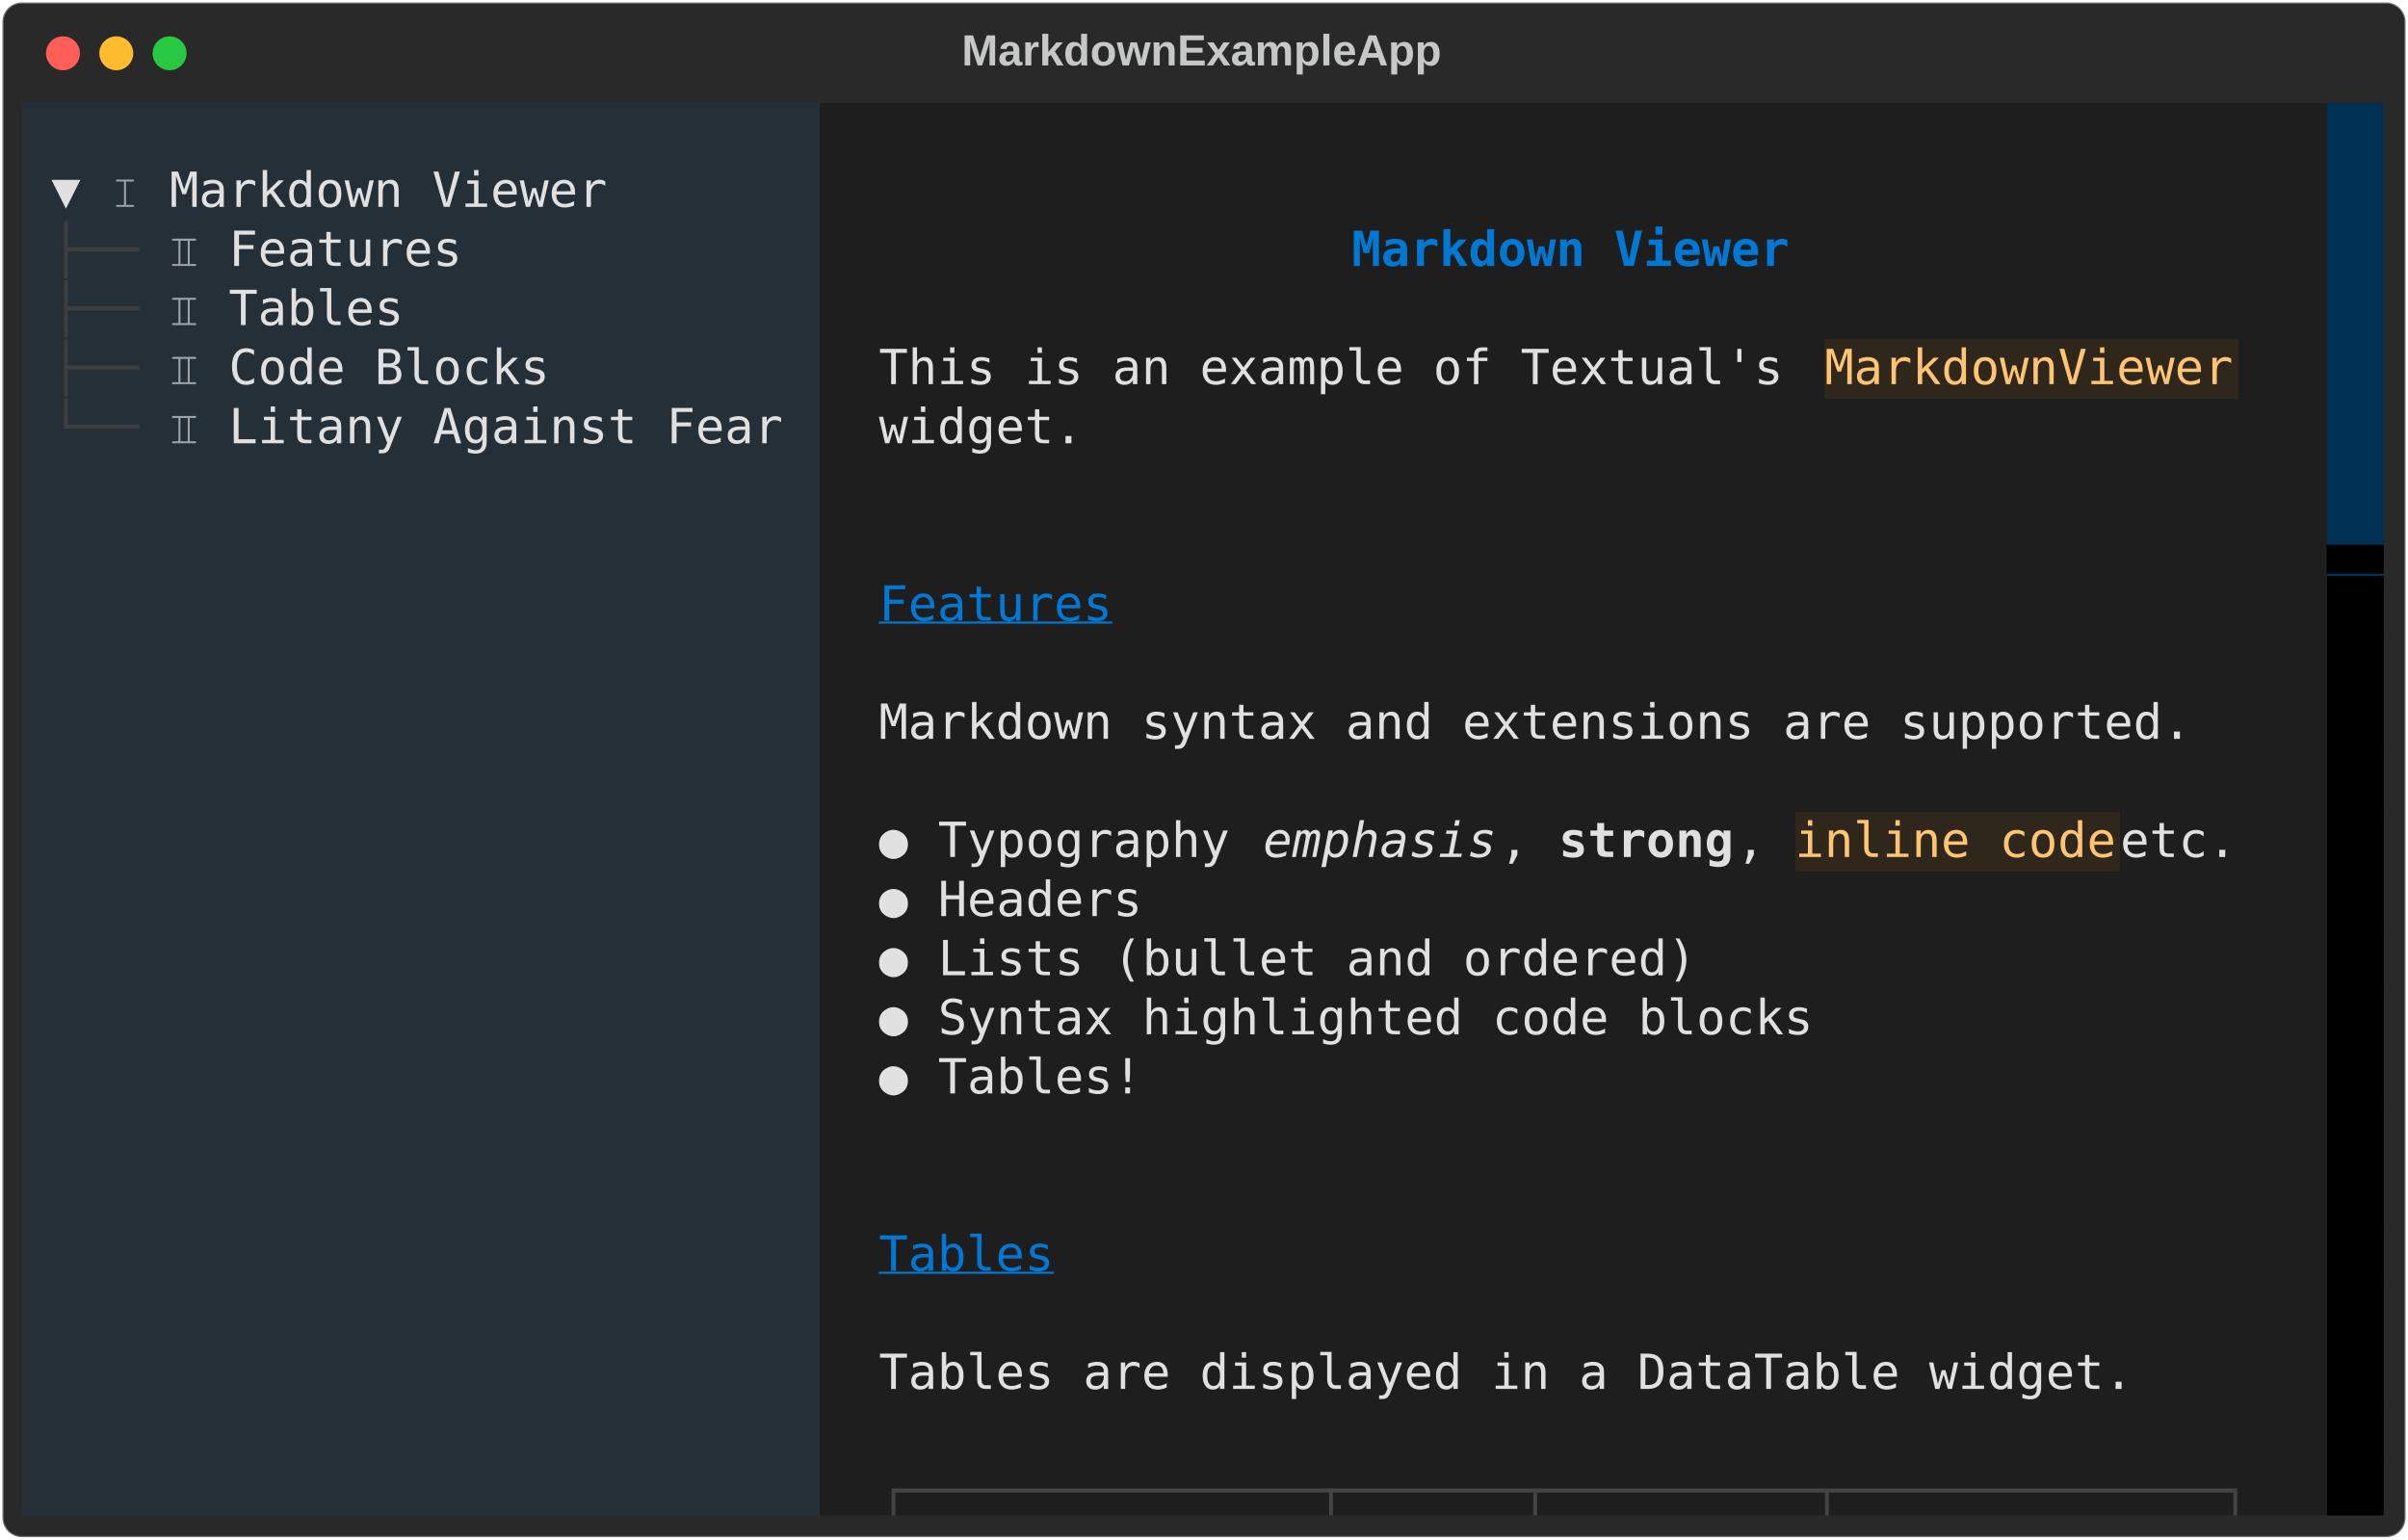
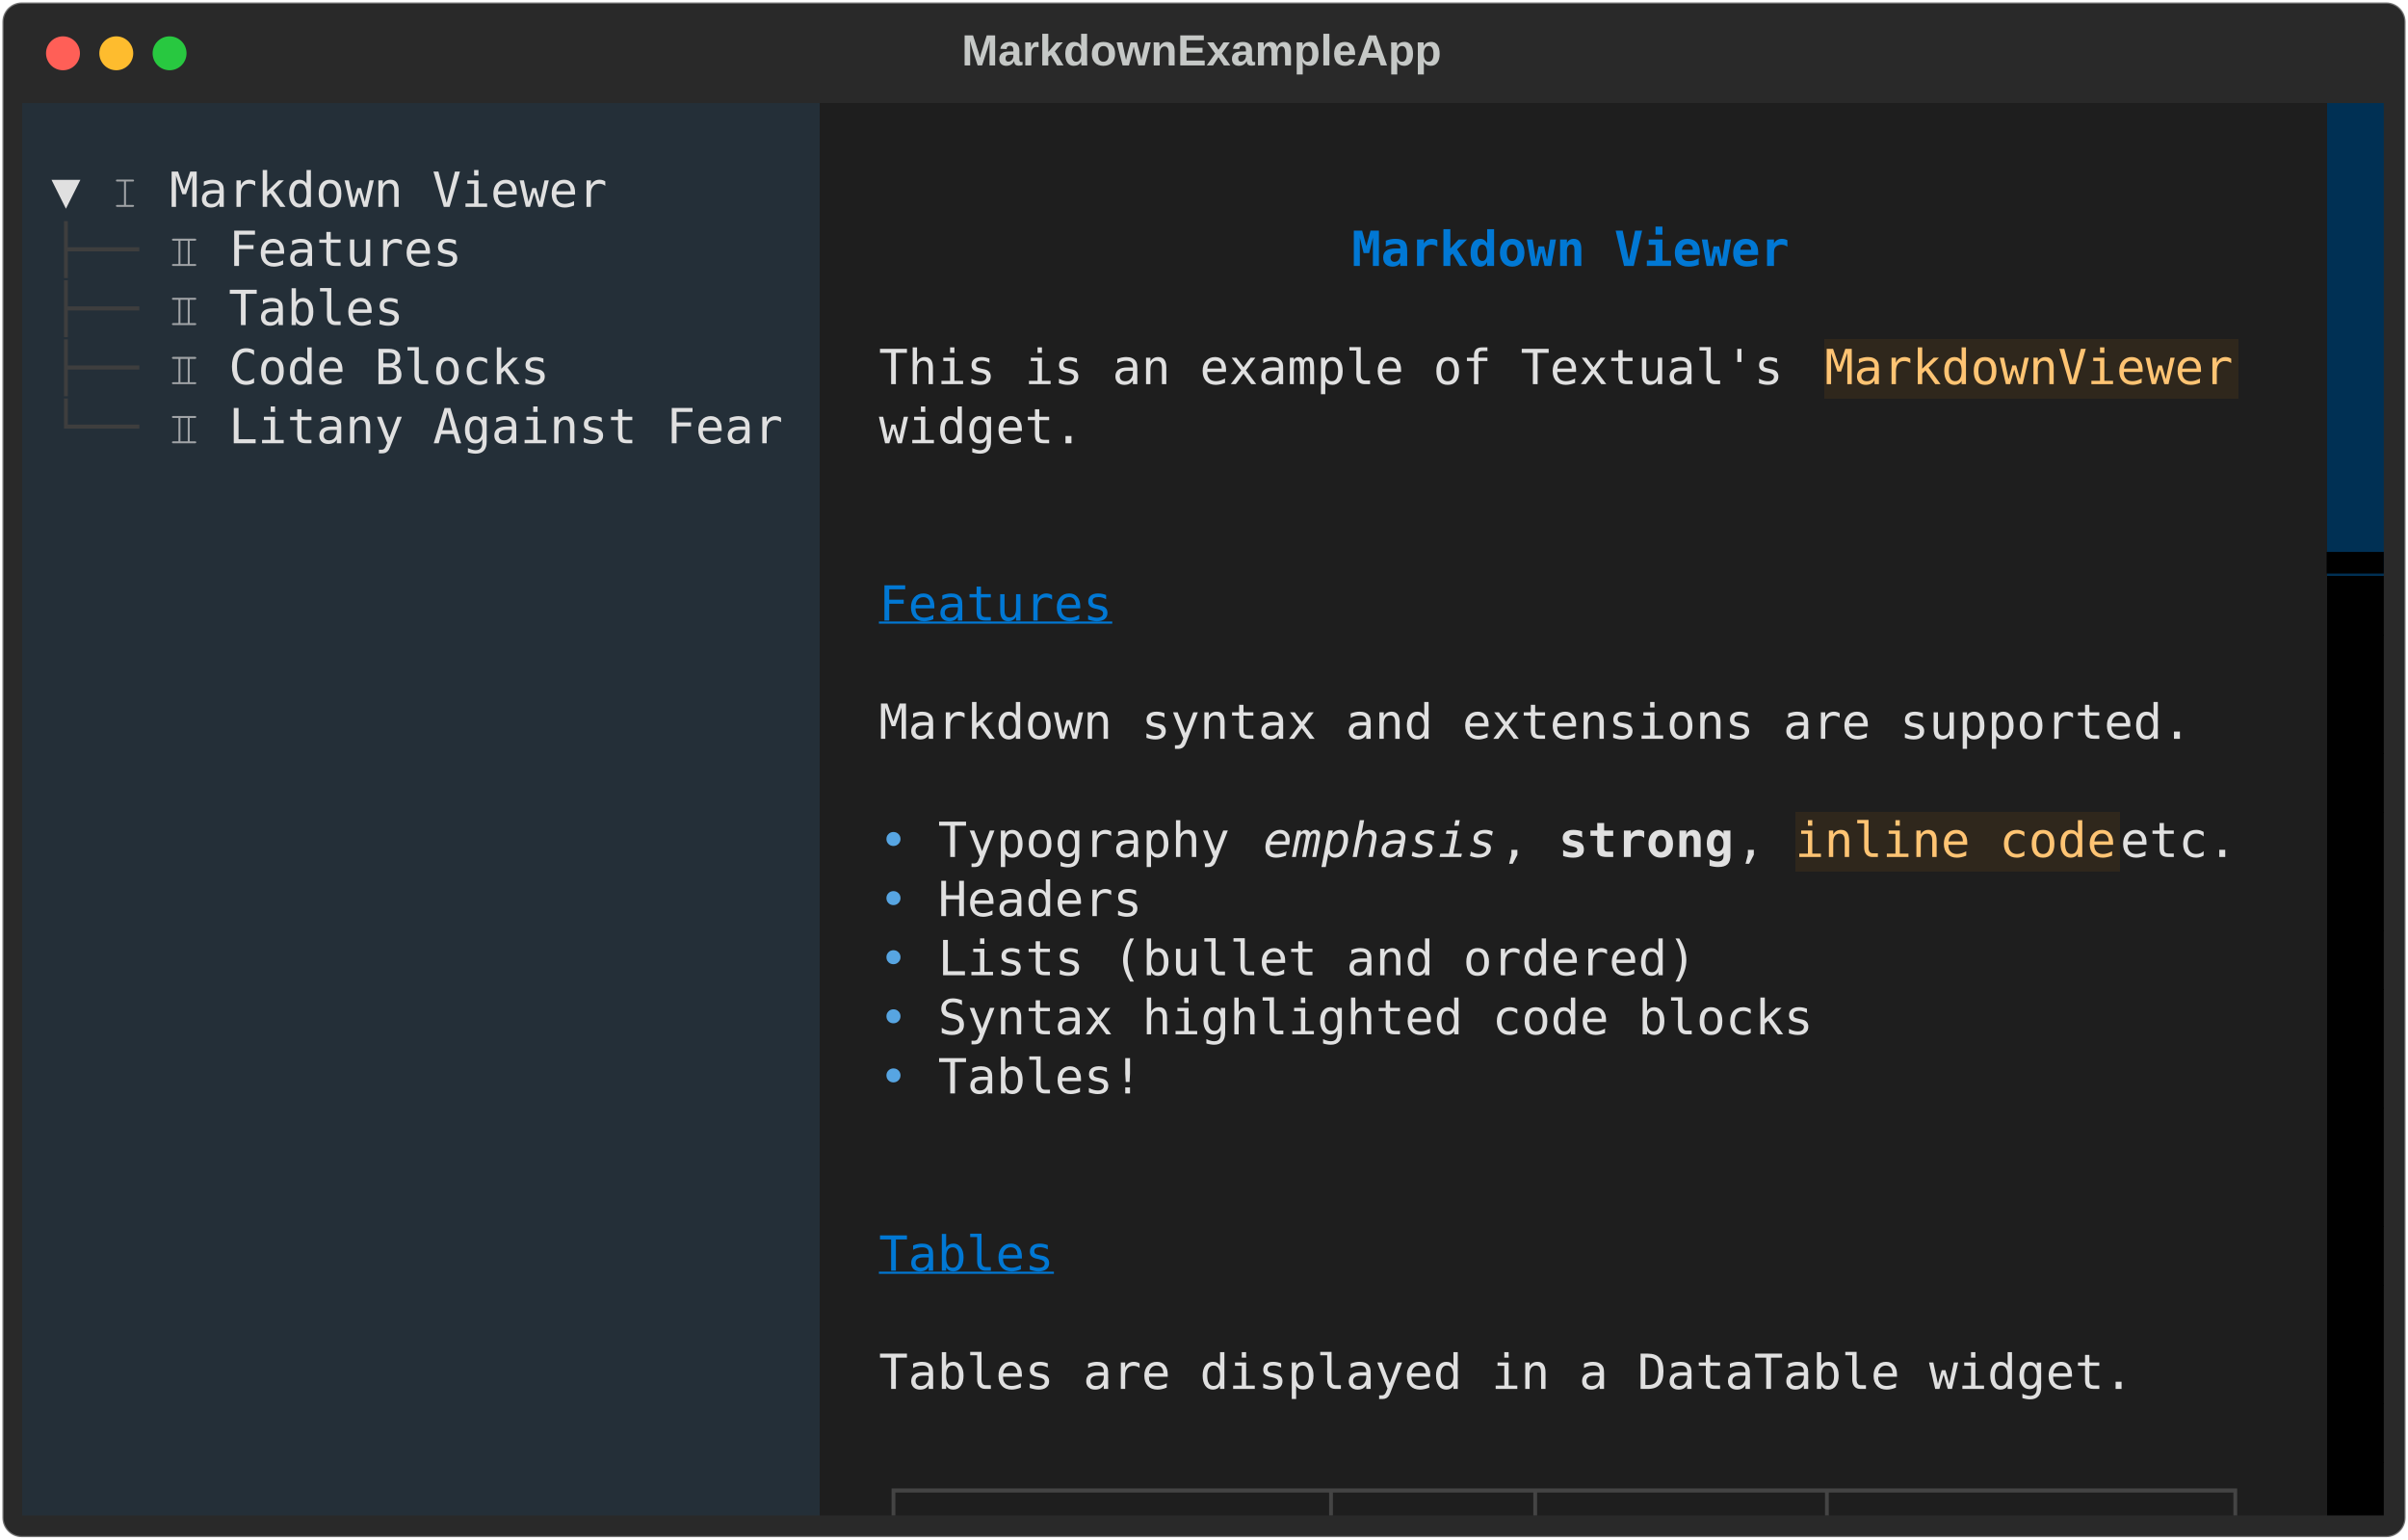
<svg xmlns="http://www.w3.org/2000/svg" class="rich-terminal" viewBox="0 0 994 635.6">
  <style>

    @font-face {
        font-family: "Fira Code";
        src: local("FiraCode-Regular"),
                url("https://cdnjs.cloudflare.com/ajax/libs/firacode/6.2.0/woff2/FiraCode-Regular.woff2") format("woff2"),
                url("https://cdnjs.cloudflare.com/ajax/libs/firacode/6.2.0/woff/FiraCode-Regular.woff") format("woff");
        font-style: normal;
        font-weight: 400;
    }
    @font-face {
        font-family: "Fira Code";
        src: local("FiraCode-Bold"),
                url("https://cdnjs.cloudflare.com/ajax/libs/firacode/6.2.0/woff2/FiraCode-Bold.woff2") format("woff2"),
                url("https://cdnjs.cloudflare.com/ajax/libs/firacode/6.2.0/woff/FiraCode-Bold.woff") format("woff");
        font-style: bold;
        font-weight: 700;
    }

    .terminal-matrix {
        font-family: Fira Code, monospace;
        font-size: 20px;
        line-height: 24.4px;
        font-variant-east-asian: full-width;
    }

    .terminal-title {
        font-size: 18px;
        font-weight: bold;
        font-family: arial;
    }

    .terminal-r1 { fill: #c5c8c6 }
.terminal-r2 { fill: #1e1e1e }
.terminal-r3 { fill: #e0e0e0 }
.terminal-r4 { fill: #a0a3a6 }
.terminal-r5 { fill: #3e3e3e }
.terminal-r6 { fill: #0178d4;font-weight: bold }
.terminal-r7 { fill: #ffc473 }
.terminal-r8 { fill: #000000 }
.terminal-r9 { fill: #0178d4;text-decoration: underline; }
- .terminal-r10 { fill: #e1e1e1;font-weight: bold }
+ .terminal-r10 { fill: #57a5e2 }
.terminal-r11 { fill: #e0e0e0;font-style: italic; }
.terminal-r12 { fill: #e0e0e0;font-weight: bold }
.terminal-r13 { fill: #444444 }
    </style>
  <defs>
    <clipPath id="terminal-clip-terminal">
      <rect x="0" y="0" width="975.0" height="584.6" />
    </clipPath>
    <clipPath id="terminal-line-0">
      <rect x="0" y="1.5" width="976" height="24.65" />
    </clipPath>
    <clipPath id="terminal-line-1">
      <rect x="0" y="25.9" width="976" height="24.65" />
    </clipPath>
    <clipPath id="terminal-line-2">
      <rect x="0" y="50.3" width="976" height="24.65" />
    </clipPath>
    <clipPath id="terminal-line-3">
      <rect x="0" y="74.7" width="976" height="24.65" />
    </clipPath>
    <clipPath id="terminal-line-4">
      <rect x="0" y="99.1" width="976" height="24.65" />
    </clipPath>
    <clipPath id="terminal-line-5">
      <rect x="0" y="123.5" width="976" height="24.65" />
    </clipPath>
    <clipPath id="terminal-line-6">
      <rect x="0" y="147.9" width="976" height="24.65" />
    </clipPath>
    <clipPath id="terminal-line-7">
      <rect x="0" y="172.3" width="976" height="24.65" />
    </clipPath>
    <clipPath id="terminal-line-8">
      <rect x="0" y="196.7" width="976" height="24.65" />
    </clipPath>
    <clipPath id="terminal-line-9">
      <rect x="0" y="221.1" width="976" height="24.65" />
    </clipPath>
    <clipPath id="terminal-line-10">
      <rect x="0" y="245.5" width="976" height="24.65" />
    </clipPath>
    <clipPath id="terminal-line-11">
      <rect x="0" y="269.9" width="976" height="24.65" />
    </clipPath>
    <clipPath id="terminal-line-12">
      <rect x="0" y="294.3" width="976" height="24.65" />
    </clipPath>
    <clipPath id="terminal-line-13">
      <rect x="0" y="318.7" width="976" height="24.65" />
    </clipPath>
    <clipPath id="terminal-line-14">
      <rect x="0" y="343.1" width="976" height="24.65" />
    </clipPath>
    <clipPath id="terminal-line-15">
      <rect x="0" y="367.5" width="976" height="24.65" />
    </clipPath>
    <clipPath id="terminal-line-16">
      <rect x="0" y="391.9" width="976" height="24.65" />
    </clipPath>
    <clipPath id="terminal-line-17">
      <rect x="0" y="416.3" width="976" height="24.65" />
    </clipPath>
    <clipPath id="terminal-line-18">
      <rect x="0" y="440.7" width="976" height="24.65" />
    </clipPath>
    <clipPath id="terminal-line-19">
      <rect x="0" y="465.1" width="976" height="24.65" />
    </clipPath>
    <clipPath id="terminal-line-20">
      <rect x="0" y="489.5" width="976" height="24.65" />
    </clipPath>
    <clipPath id="terminal-line-21">
      <rect x="0" y="513.9" width="976" height="24.65" />
    </clipPath>
    <clipPath id="terminal-line-22">
      <rect x="0" y="538.3" width="976" height="24.65" />
    </clipPath>
  </defs>
  <rect fill="#292929" stroke="rgba(255,255,255,0.35)" stroke-width="1" x="1" y="1" width="992" height="633.6" rx="8" />
  <text class="terminal-title" fill="#c5c8c6" text-anchor="middle" x="496" y="27">MarkdownExampleApp</text>
  <g transform="translate(26,22)">
    <circle cx="0" cy="0" r="7" fill="#ff5f57" />
    <circle cx="22" cy="0" r="7" fill="#febc2e" />
    <circle cx="44" cy="0" r="7" fill="#28c840" />
  </g>
  <g transform="translate(9, 41)" clip-path="url(#terminal-clip-terminal)">
    <rect fill="#242f38" x="0" y="1.5" width="329.4" height="24.65" shape-rendering="crispEdges" />
    <rect fill="#1e1e1e" x="329.4" y="1.5" width="622.2" height="24.65" shape-rendering="crispEdges" />
    <rect fill="#003054" x="951.6" y="1.5" width="24.4" height="24.65" shape-rendering="crispEdges" />
    <rect fill="#242f38" x="0" y="25.9" width="12.2" height="24.65" shape-rendering="crispEdges" />
    <rect fill="#242f38" x="12.2" y="25.9" width="24.4" height="24.65" shape-rendering="crispEdges" />
    <rect fill="#242f38" x="36.6" y="25.9" width="24.4" height="24.65" shape-rendering="crispEdges" />
    <rect fill="#242f38" x="61" y="25.9" width="183" height="24.65" shape-rendering="crispEdges" />
    <rect fill="#242f38" x="244" y="25.9" width="73.2" height="24.65" shape-rendering="crispEdges" />
    <rect fill="#242f38" x="317.2" y="25.9" width="12.2" height="24.65" shape-rendering="crispEdges" />
    <rect fill="#1e1e1e" x="329.4" y="25.9" width="622.2" height="24.65" shape-rendering="crispEdges" />
    <rect fill="#003054" x="951.6" y="25.9" width="24.4" height="24.65" shape-rendering="crispEdges" />
    <rect fill="#242f38" x="0" y="50.3" width="12.2" height="24.65" shape-rendering="crispEdges" />
    <rect fill="#242f38" x="12.2" y="50.3" width="48.8" height="24.65" shape-rendering="crispEdges" />
    <rect fill="#242f38" x="61" y="50.3" width="24.4" height="24.65" shape-rendering="crispEdges" />
    <rect fill="#242f38" x="85.4" y="50.3" width="97.6" height="24.65" shape-rendering="crispEdges" />
    <rect fill="#242f38" x="183" y="50.3" width="134.2" height="24.65" shape-rendering="crispEdges" />
    <rect fill="#242f38" x="317.2" y="50.3" width="12.2" height="24.65" shape-rendering="crispEdges" />
    <rect fill="#1e1e1e" x="329.4" y="50.3" width="24.4" height="24.65" shape-rendering="crispEdges" />
    <rect fill="#1e1e1e" x="353.8" y="50.3" width="195.2" height="24.65" shape-rendering="crispEdges" />
    <rect fill="#1e1e1e" x="549" y="50.3" width="183" height="24.65" shape-rendering="crispEdges" />
    <rect fill="#1e1e1e" x="732" y="50.3" width="195.2" height="24.65" shape-rendering="crispEdges" />
    <rect fill="#1e1e1e" x="927.2" y="50.3" width="24.4" height="24.65" shape-rendering="crispEdges" />
    <rect fill="#003054" x="951.6" y="50.3" width="24.4" height="24.65" shape-rendering="crispEdges" />
    <rect fill="#242f38" x="0" y="74.7" width="12.2" height="24.65" shape-rendering="crispEdges" />
    <rect fill="#242f38" x="12.2" y="74.7" width="48.8" height="24.65" shape-rendering="crispEdges" />
    <rect fill="#242f38" x="61" y="74.7" width="24.4" height="24.65" shape-rendering="crispEdges" />
    <rect fill="#242f38" x="85.4" y="74.7" width="73.2" height="24.65" shape-rendering="crispEdges" />
    <rect fill="#242f38" x="158.6" y="74.7" width="158.6" height="24.65" shape-rendering="crispEdges" />
    <rect fill="#242f38" x="317.2" y="74.7" width="12.2" height="24.65" shape-rendering="crispEdges" />
    <rect fill="#1e1e1e" x="329.4" y="74.7" width="622.2" height="24.65" shape-rendering="crispEdges" />
    <rect fill="#003054" x="951.6" y="74.7" width="24.4" height="24.65" shape-rendering="crispEdges" />
    <rect fill="#242f38" x="0" y="99.1" width="12.2" height="24.65" shape-rendering="crispEdges" />
    <rect fill="#242f38" x="12.2" y="99.1" width="48.8" height="24.65" shape-rendering="crispEdges" />
    <rect fill="#242f38" x="61" y="99.1" width="24.4" height="24.65" shape-rendering="crispEdges" />
    <rect fill="#242f38" x="85.4" y="99.1" width="134.2" height="24.65" shape-rendering="crispEdges" />
    <rect fill="#242f38" x="219.6" y="99.1" width="97.6" height="24.65" shape-rendering="crispEdges" />
    <rect fill="#242f38" x="317.2" y="99.1" width="12.2" height="24.65" shape-rendering="crispEdges" />
    <rect fill="#1e1e1e" x="329.4" y="99.1" width="24.4" height="24.65" shape-rendering="crispEdges" />
    <rect fill="#1e1e1e" x="353.8" y="99.1" width="390.4" height="24.65" shape-rendering="crispEdges" />
    <rect fill="#2f271c" x="744.2" y="99.1" width="170.8" height="24.65" shape-rendering="crispEdges" />
    <rect fill="#1e1e1e" x="915" y="99.1" width="36.6" height="24.65" shape-rendering="crispEdges" />
    <rect fill="#003054" x="951.6" y="99.1" width="24.4" height="24.65" shape-rendering="crispEdges" />
    <rect fill="#242f38" x="0" y="123.5" width="12.2" height="24.65" shape-rendering="crispEdges" />
    <rect fill="#242f38" x="12.2" y="123.5" width="48.8" height="24.65" shape-rendering="crispEdges" />
    <rect fill="#242f38" x="61" y="123.5" width="24.4" height="24.65" shape-rendering="crispEdges" />
    <rect fill="#242f38" x="85.4" y="123.5" width="231.8" height="24.65" shape-rendering="crispEdges" />
    <rect fill="#242f38" x="317.2" y="123.5" width="12.2" height="24.65" shape-rendering="crispEdges" />
    <rect fill="#1e1e1e" x="329.4" y="123.5" width="24.4" height="24.65" shape-rendering="crispEdges" />
    <rect fill="#1e1e1e" x="353.8" y="123.5" width="85.4" height="24.65" shape-rendering="crispEdges" />
    <rect fill="#1e1e1e" x="439.2" y="123.5" width="512.4" height="24.65" shape-rendering="crispEdges" />
    <rect fill="#003054" x="951.6" y="123.5" width="24.4" height="24.65" shape-rendering="crispEdges" />
    <rect fill="#242f38" x="0" y="147.9" width="12.2" height="24.65" shape-rendering="crispEdges" />
    <rect fill="#242f38" x="12.2" y="147.9" width="305" height="24.65" shape-rendering="crispEdges" />
    <rect fill="#242f38" x="317.2" y="147.9" width="12.2" height="24.65" shape-rendering="crispEdges" />
    <rect fill="#1e1e1e" x="329.4" y="147.9" width="622.2" height="24.65" shape-rendering="crispEdges" />
    <rect fill="#003054" x="951.6" y="147.9" width="24.4" height="24.65" shape-rendering="crispEdges" />
    <rect fill="#242f38" x="0" y="172.3" width="12.2" height="24.65" shape-rendering="crispEdges" />
    <rect fill="#242f38" x="12.2" y="172.3" width="305" height="24.65" shape-rendering="crispEdges" />
    <rect fill="#242f38" x="317.2" y="172.3" width="12.2" height="24.65" shape-rendering="crispEdges" />
    <rect fill="#1e1e1e" x="329.4" y="172.3" width="622.2" height="24.65" shape-rendering="crispEdges" />
    <rect fill="#003054" x="951.6" y="172.3" width="24.4" height="24.65" shape-rendering="crispEdges" />
    <rect fill="#242f38" x="0" y="196.7" width="12.2" height="24.65" shape-rendering="crispEdges" />
    <rect fill="#242f38" x="12.2" y="196.7" width="305" height="24.65" shape-rendering="crispEdges" />
    <rect fill="#242f38" x="317.2" y="196.7" width="12.2" height="24.65" shape-rendering="crispEdges" />
    <rect fill="#1e1e1e" x="329.4" y="196.7" width="24.4" height="24.65" shape-rendering="crispEdges" />
    <rect fill="#1e1e1e" x="353.8" y="196.7" width="97.6" height="24.65" shape-rendering="crispEdges" />
    <rect fill="#1e1e1e" x="451.4" y="196.7" width="500.2" height="24.65" shape-rendering="crispEdges" />
    <rect fill="#000000" x="951.6" y="196.7" width="24.4" height="24.65" shape-rendering="crispEdges" />
    <rect fill="#242f38" x="0" y="221.1" width="12.2" height="24.65" shape-rendering="crispEdges" />
    <rect fill="#242f38" x="12.2" y="221.1" width="305" height="24.65" shape-rendering="crispEdges" />
    <rect fill="#242f38" x="317.2" y="221.1" width="12.2" height="24.65" shape-rendering="crispEdges" />
    <rect fill="#1e1e1e" x="329.4" y="221.1" width="622.2" height="24.65" shape-rendering="crispEdges" />
    <rect fill="#000000" x="951.6" y="221.1" width="24.4" height="24.65" shape-rendering="crispEdges" />
    <rect fill="#242f38" x="0" y="245.5" width="12.2" height="24.65" shape-rendering="crispEdges" />
    <rect fill="#242f38" x="12.2" y="245.5" width="305" height="24.65" shape-rendering="crispEdges" />
    <rect fill="#242f38" x="317.2" y="245.5" width="12.2" height="24.65" shape-rendering="crispEdges" />
    <rect fill="#1e1e1e" x="329.4" y="245.5" width="24.4" height="24.65" shape-rendering="crispEdges" />
    <rect fill="#1e1e1e" x="353.8" y="245.5" width="549" height="24.65" shape-rendering="crispEdges" />
    <rect fill="#1e1e1e" x="902.8" y="245.5" width="48.8" height="24.65" shape-rendering="crispEdges" />
    <rect fill="#000000" x="951.6" y="245.5" width="24.4" height="24.65" shape-rendering="crispEdges" />
    <rect fill="#242f38" x="0" y="269.9" width="12.2" height="24.65" shape-rendering="crispEdges" />
    <rect fill="#242f38" x="12.2" y="269.9" width="305" height="24.65" shape-rendering="crispEdges" />
    <rect fill="#242f38" x="317.2" y="269.9" width="12.2" height="24.65" shape-rendering="crispEdges" />
    <rect fill="#1e1e1e" x="329.4" y="269.9" width="622.2" height="24.65" shape-rendering="crispEdges" />
    <rect fill="#000000" x="951.6" y="269.9" width="24.4" height="24.65" shape-rendering="crispEdges" />
    <rect fill="#242f38" x="0" y="294.3" width="12.2" height="24.65" shape-rendering="crispEdges" />
    <rect fill="#242f38" x="12.2" y="294.3" width="305" height="24.65" shape-rendering="crispEdges" />
    <rect fill="#242f38" x="317.2" y="294.3" width="12.2" height="24.65" shape-rendering="crispEdges" />
    <rect fill="#1e1e1e" x="329.4" y="294.3" width="24.4" height="24.65" shape-rendering="crispEdges" />
    <rect fill="#1e1e1e" x="353.8" y="294.3" width="24.4" height="24.65" shape-rendering="crispEdges" />
    <rect fill="#1e1e1e" x="378.2" y="294.3" width="134.2" height="24.65" shape-rendering="crispEdges" />
    <rect fill="#1e1e1e" x="512.4" y="294.3" width="97.6" height="24.65" shape-rendering="crispEdges" />
    <rect fill="#1e1e1e" x="610" y="294.3" width="24.4" height="24.65" shape-rendering="crispEdges" />
    <rect fill="#1e1e1e" x="634.4" y="294.3" width="73.2" height="24.65" shape-rendering="crispEdges" />
    <rect fill="#1e1e1e" x="707.6" y="294.3" width="24.4" height="24.65" shape-rendering="crispEdges" />
    <rect fill="#2f271c" x="732" y="294.3" width="134.2" height="24.65" shape-rendering="crispEdges" />
    <rect fill="#1e1e1e" x="866.2" y="294.3" width="61" height="24.65" shape-rendering="crispEdges" />
    <rect fill="#1e1e1e" x="927.2" y="294.3" width="24.4" height="24.65" shape-rendering="crispEdges" />
    <rect fill="#000000" x="951.6" y="294.3" width="24.4" height="24.65" shape-rendering="crispEdges" />
    <rect fill="#242f38" x="0" y="318.7" width="12.2" height="24.65" shape-rendering="crispEdges" />
    <rect fill="#242f38" x="12.2" y="318.7" width="305" height="24.65" shape-rendering="crispEdges" />
    <rect fill="#242f38" x="317.2" y="318.7" width="12.2" height="24.65" shape-rendering="crispEdges" />
    <rect fill="#1e1e1e" x="329.4" y="318.7" width="24.4" height="24.65" shape-rendering="crispEdges" />
    <rect fill="#1e1e1e" x="353.8" y="318.7" width="24.4" height="24.65" shape-rendering="crispEdges" />
    <rect fill="#1e1e1e" x="378.2" y="318.7" width="85.4" height="24.65" shape-rendering="crispEdges" />
    <rect fill="#1e1e1e" x="463.6" y="318.7" width="488" height="24.65" shape-rendering="crispEdges" />
    <rect fill="#000000" x="951.6" y="318.7" width="24.4" height="24.65" shape-rendering="crispEdges" />
    <rect fill="#242f38" x="0" y="343.1" width="12.2" height="24.65" shape-rendering="crispEdges" />
    <rect fill="#242f38" x="12.2" y="343.1" width="305" height="24.65" shape-rendering="crispEdges" />
    <rect fill="#242f38" x="317.2" y="343.1" width="12.2" height="24.65" shape-rendering="crispEdges" />
    <rect fill="#1e1e1e" x="329.4" y="343.1" width="24.4" height="24.65" shape-rendering="crispEdges" />
    <rect fill="#1e1e1e" x="353.8" y="343.1" width="24.4" height="24.65" shape-rendering="crispEdges" />
    <rect fill="#1e1e1e" x="378.2" y="343.1" width="317.2" height="24.65" shape-rendering="crispEdges" />
    <rect fill="#1e1e1e" x="695.4" y="343.1" width="256.2" height="24.65" shape-rendering="crispEdges" />
    <rect fill="#000000" x="951.6" y="343.1" width="24.4" height="24.65" shape-rendering="crispEdges" />
    <rect fill="#242f38" x="0" y="367.5" width="12.2" height="24.65" shape-rendering="crispEdges" />
    <rect fill="#242f38" x="12.2" y="367.5" width="305" height="24.65" shape-rendering="crispEdges" />
    <rect fill="#242f38" x="317.2" y="367.5" width="12.2" height="24.65" shape-rendering="crispEdges" />
    <rect fill="#1e1e1e" x="329.4" y="367.5" width="24.4" height="24.65" shape-rendering="crispEdges" />
    <rect fill="#1e1e1e" x="353.8" y="367.5" width="24.4" height="24.65" shape-rendering="crispEdges" />
    <rect fill="#1e1e1e" x="378.2" y="367.5" width="366" height="24.65" shape-rendering="crispEdges" />
    <rect fill="#1e1e1e" x="744.2" y="367.5" width="207.4" height="24.65" shape-rendering="crispEdges" />
    <rect fill="#000000" x="951.6" y="367.5" width="24.4" height="24.65" shape-rendering="crispEdges" />
    <rect fill="#242f38" x="0" y="391.9" width="12.2" height="24.65" shape-rendering="crispEdges" />
    <rect fill="#242f38" x="12.2" y="391.9" width="305" height="24.65" shape-rendering="crispEdges" />
    <rect fill="#242f38" x="317.2" y="391.9" width="12.2" height="24.65" shape-rendering="crispEdges" />
    <rect fill="#1e1e1e" x="329.4" y="391.9" width="24.4" height="24.65" shape-rendering="crispEdges" />
    <rect fill="#1e1e1e" x="353.8" y="391.9" width="24.4" height="24.65" shape-rendering="crispEdges" />
    <rect fill="#1e1e1e" x="378.2" y="391.9" width="85.4" height="24.65" shape-rendering="crispEdges" />
    <rect fill="#1e1e1e" x="463.6" y="391.9" width="488" height="24.65" shape-rendering="crispEdges" />
    <rect fill="#000000" x="951.6" y="391.9" width="24.4" height="24.65" shape-rendering="crispEdges" />
    <rect fill="#242f38" x="0" y="416.3" width="12.2" height="24.65" shape-rendering="crispEdges" />
    <rect fill="#242f38" x="12.2" y="416.3" width="305" height="24.65" shape-rendering="crispEdges" />
    <rect fill="#242f38" x="317.2" y="416.3" width="12.2" height="24.65" shape-rendering="crispEdges" />
    <rect fill="#1e1e1e" x="329.4" y="416.3" width="622.2" height="24.65" shape-rendering="crispEdges" />
    <rect fill="#000000" x="951.6" y="416.3" width="24.4" height="24.65" shape-rendering="crispEdges" />
    <rect fill="#242f38" x="0" y="440.7" width="12.2" height="24.65" shape-rendering="crispEdges" />
    <rect fill="#242f38" x="12.2" y="440.7" width="305" height="24.65" shape-rendering="crispEdges" />
    <rect fill="#242f38" x="317.2" y="440.7" width="12.2" height="24.65" shape-rendering="crispEdges" />
    <rect fill="#1e1e1e" x="329.4" y="440.7" width="622.2" height="24.65" shape-rendering="crispEdges" />
    <rect fill="#000000" x="951.6" y="440.7" width="24.4" height="24.65" shape-rendering="crispEdges" />
    <rect fill="#242f38" x="0" y="465.1" width="12.2" height="24.65" shape-rendering="crispEdges" />
    <rect fill="#242f38" x="12.2" y="465.1" width="305" height="24.65" shape-rendering="crispEdges" />
    <rect fill="#242f38" x="317.2" y="465.1" width="12.2" height="24.65" shape-rendering="crispEdges" />
    <rect fill="#1e1e1e" x="329.4" y="465.1" width="24.4" height="24.65" shape-rendering="crispEdges" />
    <rect fill="#1e1e1e" x="353.8" y="465.1" width="73.2" height="24.65" shape-rendering="crispEdges" />
    <rect fill="#1e1e1e" x="427" y="465.1" width="524.6" height="24.65" shape-rendering="crispEdges" />
    <rect fill="#000000" x="951.6" y="465.1" width="24.4" height="24.65" shape-rendering="crispEdges" />
    <rect fill="#242f38" x="0" y="489.5" width="12.2" height="24.65" shape-rendering="crispEdges" />
    <rect fill="#242f38" x="12.2" y="489.5" width="305" height="24.65" shape-rendering="crispEdges" />
    <rect fill="#242f38" x="317.2" y="489.5" width="12.2" height="24.65" shape-rendering="crispEdges" />
    <rect fill="#1e1e1e" x="329.4" y="489.5" width="622.2" height="24.65" shape-rendering="crispEdges" />
    <rect fill="#000000" x="951.6" y="489.5" width="24.4" height="24.65" shape-rendering="crispEdges" />
    <rect fill="#242f38" x="0" y="513.9" width="12.2" height="24.65" shape-rendering="crispEdges" />
    <rect fill="#242f38" x="12.2" y="513.9" width="305" height="24.65" shape-rendering="crispEdges" />
    <rect fill="#242f38" x="317.2" y="513.9" width="12.2" height="24.65" shape-rendering="crispEdges" />
    <rect fill="#1e1e1e" x="329.4" y="513.9" width="24.4" height="24.65" shape-rendering="crispEdges" />
    <rect fill="#1e1e1e" x="353.8" y="513.9" width="524.6" height="24.65" shape-rendering="crispEdges" />
    <rect fill="#1e1e1e" x="878.4" y="513.9" width="73.2" height="24.65" shape-rendering="crispEdges" />
    <rect fill="#000000" x="951.6" y="513.9" width="24.4" height="24.65" shape-rendering="crispEdges" />
    <rect fill="#242f38" x="0" y="538.3" width="12.2" height="24.65" shape-rendering="crispEdges" />
    <rect fill="#242f38" x="12.2" y="538.3" width="305" height="24.65" shape-rendering="crispEdges" />
    <rect fill="#242f38" x="317.2" y="538.3" width="12.2" height="24.65" shape-rendering="crispEdges" />
    <rect fill="#1e1e1e" x="329.4" y="538.3" width="622.2" height="24.65" shape-rendering="crispEdges" />
    <rect fill="#000000" x="951.6" y="538.3" width="24.4" height="24.65" shape-rendering="crispEdges" />
    <rect fill="#242f38" x="0" y="562.7" width="329.4" height="24.65" shape-rendering="crispEdges" />
    <rect fill="#1e1e1e" x="329.4" y="562.7" width="24.4" height="24.65" shape-rendering="crispEdges" />
    <rect fill="#1e1e1e" x="353.8" y="562.7" width="573.4" height="24.65" shape-rendering="crispEdges" />
    <rect fill="#1e1e1e" x="927.2" y="562.7" width="24.4" height="24.65" shape-rendering="crispEdges" />
    <rect fill="#000000" x="951.6" y="562.7" width="24.4" height="24.65" shape-rendering="crispEdges" />
    <g class="terminal-matrix">
      <text class="terminal-r1" x="976" y="20" textLength="12.2" clip-path="url(#terminal-line-0)">
</text>
      <text class="terminal-r3" x="12.2" y="44.4" textLength="24.4" clip-path="url(#terminal-line-1)">▼ </text>
      <text class="terminal-r4" x="36.6" y="44.4" textLength="24.4" clip-path="url(#terminal-line-1)">Ⅰ </text>
      <text class="terminal-r3" x="61" y="44.4" textLength="183" clip-path="url(#terminal-line-1)">Markdown Viewer</text>
      <text class="terminal-r1" x="976" y="44.4" textLength="12.2" clip-path="url(#terminal-line-1)">
</text>
      <text class="terminal-r5" x="12.2" y="68.8" textLength="48.8" clip-path="url(#terminal-line-2)">├── </text>
      <text class="terminal-r4" x="61" y="68.8" textLength="24.4" clip-path="url(#terminal-line-2)">Ⅱ </text>
      <text class="terminal-r3" x="85.4" y="68.8" textLength="97.6" clip-path="url(#terminal-line-2)">Features</text>
      <text class="terminal-r6" x="549" y="68.8" textLength="183" clip-path="url(#terminal-line-2)">Markdown Viewer</text>
      <text class="terminal-r1" x="976" y="68.8" textLength="12.2" clip-path="url(#terminal-line-2)">
</text>
      <text class="terminal-r5" x="12.2" y="93.2" textLength="48.8" clip-path="url(#terminal-line-3)">├── </text>
      <text class="terminal-r4" x="61" y="93.2" textLength="24.4" clip-path="url(#terminal-line-3)">Ⅱ </text>
      <text class="terminal-r3" x="85.4" y="93.2" textLength="73.2" clip-path="url(#terminal-line-3)">Tables</text>
      <text class="terminal-r1" x="976" y="93.2" textLength="12.2" clip-path="url(#terminal-line-3)">
</text>
      <text class="terminal-r5" x="12.2" y="117.6" textLength="48.8" clip-path="url(#terminal-line-4)">├── </text>
      <text class="terminal-r4" x="61" y="117.6" textLength="24.4" clip-path="url(#terminal-line-4)">Ⅱ </text>
      <text class="terminal-r3" x="85.4" y="117.6" textLength="134.2" clip-path="url(#terminal-line-4)">Code Blocks</text>
      <text class="terminal-r3" x="353.8" y="117.6" textLength="390.4" clip-path="url(#terminal-line-4)">This is an example of Textual's </text>
      <text class="terminal-r7" x="744.2" y="117.6" textLength="170.8" clip-path="url(#terminal-line-4)">MarkdownViewer</text>
      <text class="terminal-r1" x="976" y="117.6" textLength="12.2" clip-path="url(#terminal-line-4)">
</text>
      <text class="terminal-r5" x="12.2" y="142" textLength="48.8" clip-path="url(#terminal-line-5)">└── </text>
      <text class="terminal-r4" x="61" y="142" textLength="24.4" clip-path="url(#terminal-line-5)">Ⅱ </text>
      <text class="terminal-r3" x="85.4" y="142" textLength="231.8" clip-path="url(#terminal-line-5)">Litany Against Fear</text>
      <text class="terminal-r3" x="353.8" y="142" textLength="85.4" clip-path="url(#terminal-line-5)">widget.</text>
      <text class="terminal-r1" x="976" y="142" textLength="12.2" clip-path="url(#terminal-line-5)">
</text>
      <text class="terminal-r1" x="976" y="166.4" textLength="12.2" clip-path="url(#terminal-line-6)">
</text>
-       <text class="terminal-r8" x="951.6" y="190.8" textLength="24.4" clip-path="url(#terminal-line-7)">▄▄</text>
+       <text class="terminal-r8" x="951.6" y="190.8" textLength="24.4" clip-path="url(#terminal-line-7)">▃▃</text>
      <text class="terminal-r1" x="976" y="190.8" textLength="12.2" clip-path="url(#terminal-line-7)">
</text>
      <text class="terminal-r9" x="353.8" y="215.2" textLength="97.6" clip-path="url(#terminal-line-8)">Features</text>
      <text class="terminal-r1" x="976" y="215.2" textLength="12.2" clip-path="url(#terminal-line-8)">
</text>
      <text class="terminal-r1" x="976" y="239.6" textLength="12.2" clip-path="url(#terminal-line-9)">
</text>
      <text class="terminal-r3" x="353.8" y="264" textLength="549" clip-path="url(#terminal-line-10)">Markdown syntax and extensions are supported.</text>
      <text class="terminal-r1" x="976" y="264" textLength="12.2" clip-path="url(#terminal-line-10)">
</text>
      <text class="terminal-r1" x="976" y="288.4" textLength="12.2" clip-path="url(#terminal-line-11)">
</text>
-       <text class="terminal-r10" x="353.8" y="312.8" textLength="24.4" clip-path="url(#terminal-line-12)">● </text>
+       <text class="terminal-r10" x="353.8" y="312.8" textLength="24.4" clip-path="url(#terminal-line-12)">• </text>
      <text class="terminal-r3" x="378.2" y="312.8" textLength="134.2" clip-path="url(#terminal-line-12)">Typography </text>
      <text class="terminal-r11" x="512.4" y="312.8" textLength="97.6" clip-path="url(#terminal-line-12)">emphasis</text>
      <text class="terminal-r3" x="610" y="312.8" textLength="24.4" clip-path="url(#terminal-line-12)">, </text>
      <text class="terminal-r12" x="634.4" y="312.8" textLength="73.2" clip-path="url(#terminal-line-12)">strong</text>
      <text class="terminal-r3" x="707.6" y="312.8" textLength="24.4" clip-path="url(#terminal-line-12)">, </text>
      <text class="terminal-r7" x="732" y="312.8" textLength="134.2" clip-path="url(#terminal-line-12)">inline code</text>
      <text class="terminal-r3" x="866.2" y="312.8" textLength="61" clip-path="url(#terminal-line-12)"> etc.</text>
      <text class="terminal-r1" x="976" y="312.8" textLength="12.2" clip-path="url(#terminal-line-12)">
</text>
-       <text class="terminal-r10" x="353.8" y="337.2" textLength="24.4" clip-path="url(#terminal-line-13)">● </text>
+       <text class="terminal-r10" x="353.8" y="337.2" textLength="24.4" clip-path="url(#terminal-line-13)">• </text>
      <text class="terminal-r3" x="378.2" y="337.2" textLength="85.4" clip-path="url(#terminal-line-13)">Headers</text>
      <text class="terminal-r1" x="976" y="337.2" textLength="12.2" clip-path="url(#terminal-line-13)">
</text>
-       <text class="terminal-r10" x="353.8" y="361.6" textLength="24.4" clip-path="url(#terminal-line-14)">● </text>
+       <text class="terminal-r10" x="353.8" y="361.6" textLength="24.4" clip-path="url(#terminal-line-14)">• </text>
      <text class="terminal-r3" x="378.2" y="361.6" textLength="317.2" clip-path="url(#terminal-line-14)">Lists (bullet and ordered)</text>
      <text class="terminal-r1" x="976" y="361.6" textLength="12.2" clip-path="url(#terminal-line-14)">
</text>
-       <text class="terminal-r10" x="353.8" y="386" textLength="24.4" clip-path="url(#terminal-line-15)">● </text>
+       <text class="terminal-r10" x="353.8" y="386" textLength="24.4" clip-path="url(#terminal-line-15)">• </text>
      <text class="terminal-r3" x="378.2" y="386" textLength="366" clip-path="url(#terminal-line-15)">Syntax highlighted code blocks</text>
      <text class="terminal-r1" x="976" y="386" textLength="12.2" clip-path="url(#terminal-line-15)">
</text>
-       <text class="terminal-r10" x="353.8" y="410.4" textLength="24.4" clip-path="url(#terminal-line-16)">● </text>
+       <text class="terminal-r10" x="353.8" y="410.4" textLength="24.4" clip-path="url(#terminal-line-16)">• </text>
      <text class="terminal-r3" x="378.2" y="410.4" textLength="85.4" clip-path="url(#terminal-line-16)">Tables!</text>
      <text class="terminal-r1" x="976" y="410.4" textLength="12.2" clip-path="url(#terminal-line-16)">
</text>
      <text class="terminal-r1" x="976" y="434.8" textLength="12.2" clip-path="url(#terminal-line-17)">
</text>
      <text class="terminal-r1" x="976" y="459.2" textLength="12.2" clip-path="url(#terminal-line-18)">
</text>
      <text class="terminal-r9" x="353.8" y="483.6" textLength="73.2" clip-path="url(#terminal-line-19)">Tables</text>
      <text class="terminal-r1" x="976" y="483.6" textLength="12.2" clip-path="url(#terminal-line-19)">
</text>
      <text class="terminal-r1" x="976" y="508" textLength="12.2" clip-path="url(#terminal-line-20)">
</text>
      <text class="terminal-r3" x="353.8" y="532.4" textLength="524.6" clip-path="url(#terminal-line-21)">Tables are displayed in a DataTable widget.</text>
      <text class="terminal-r1" x="976" y="532.4" textLength="12.2" clip-path="url(#terminal-line-21)">
</text>
      <text class="terminal-r1" x="976" y="556.8" textLength="12.2" clip-path="url(#terminal-line-22)">
</text>
      <text class="terminal-r13" x="353.8" y="581.2" textLength="573.4" clip-path="url(#terminal-line-23)">┌──────────────┬──────┬─────────┬─────────────┐</text>
    </g>
  </g>
</svg>
